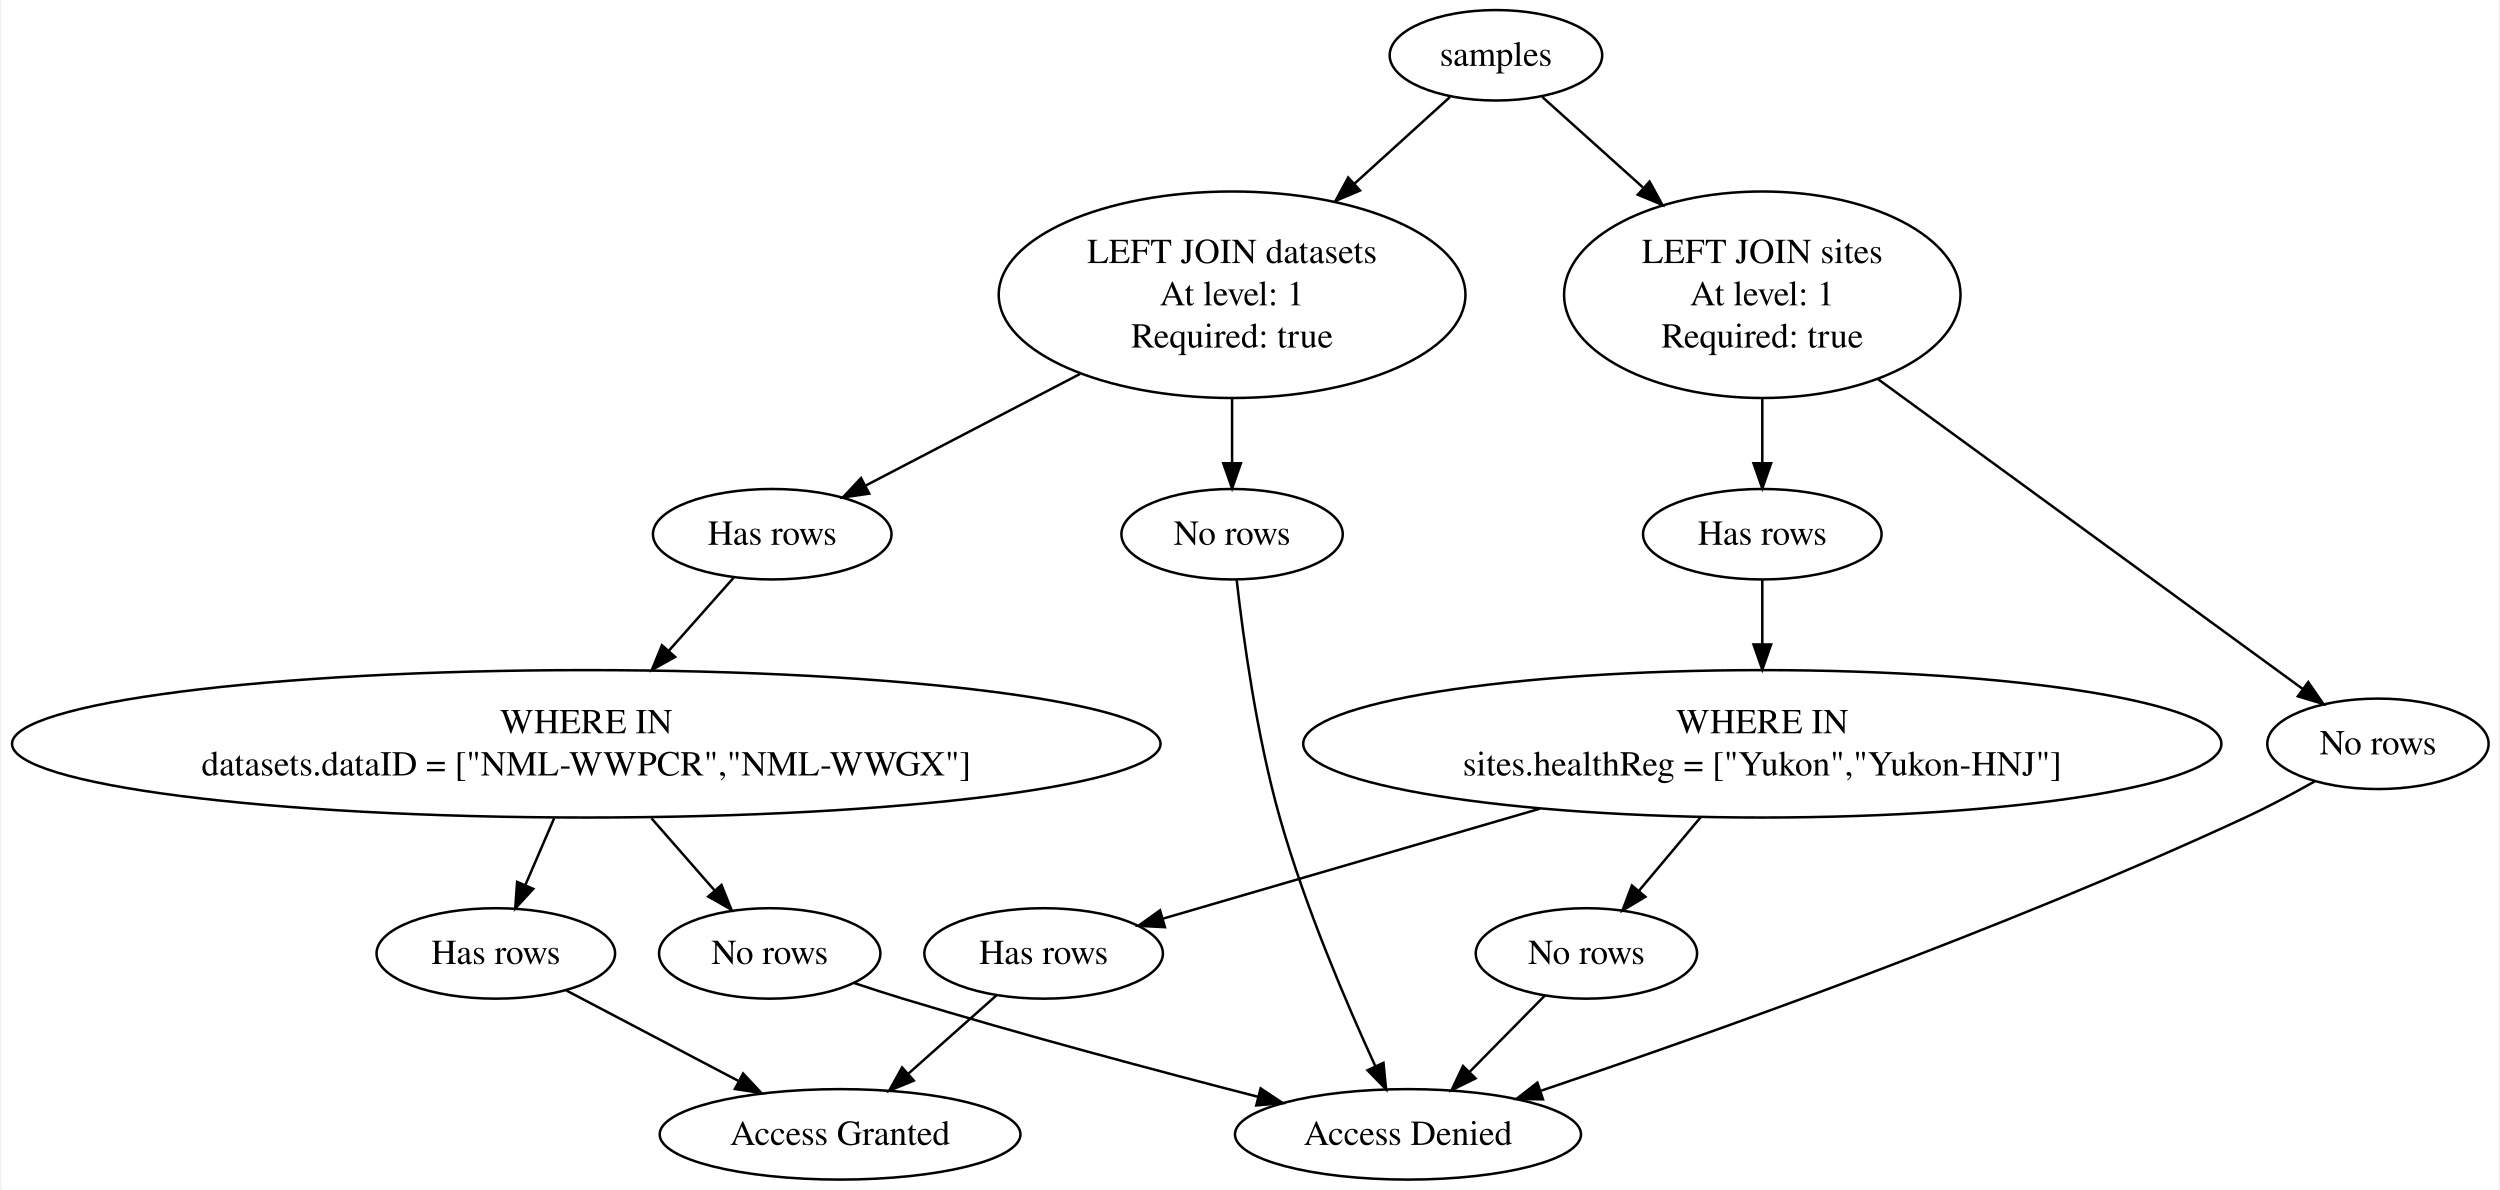
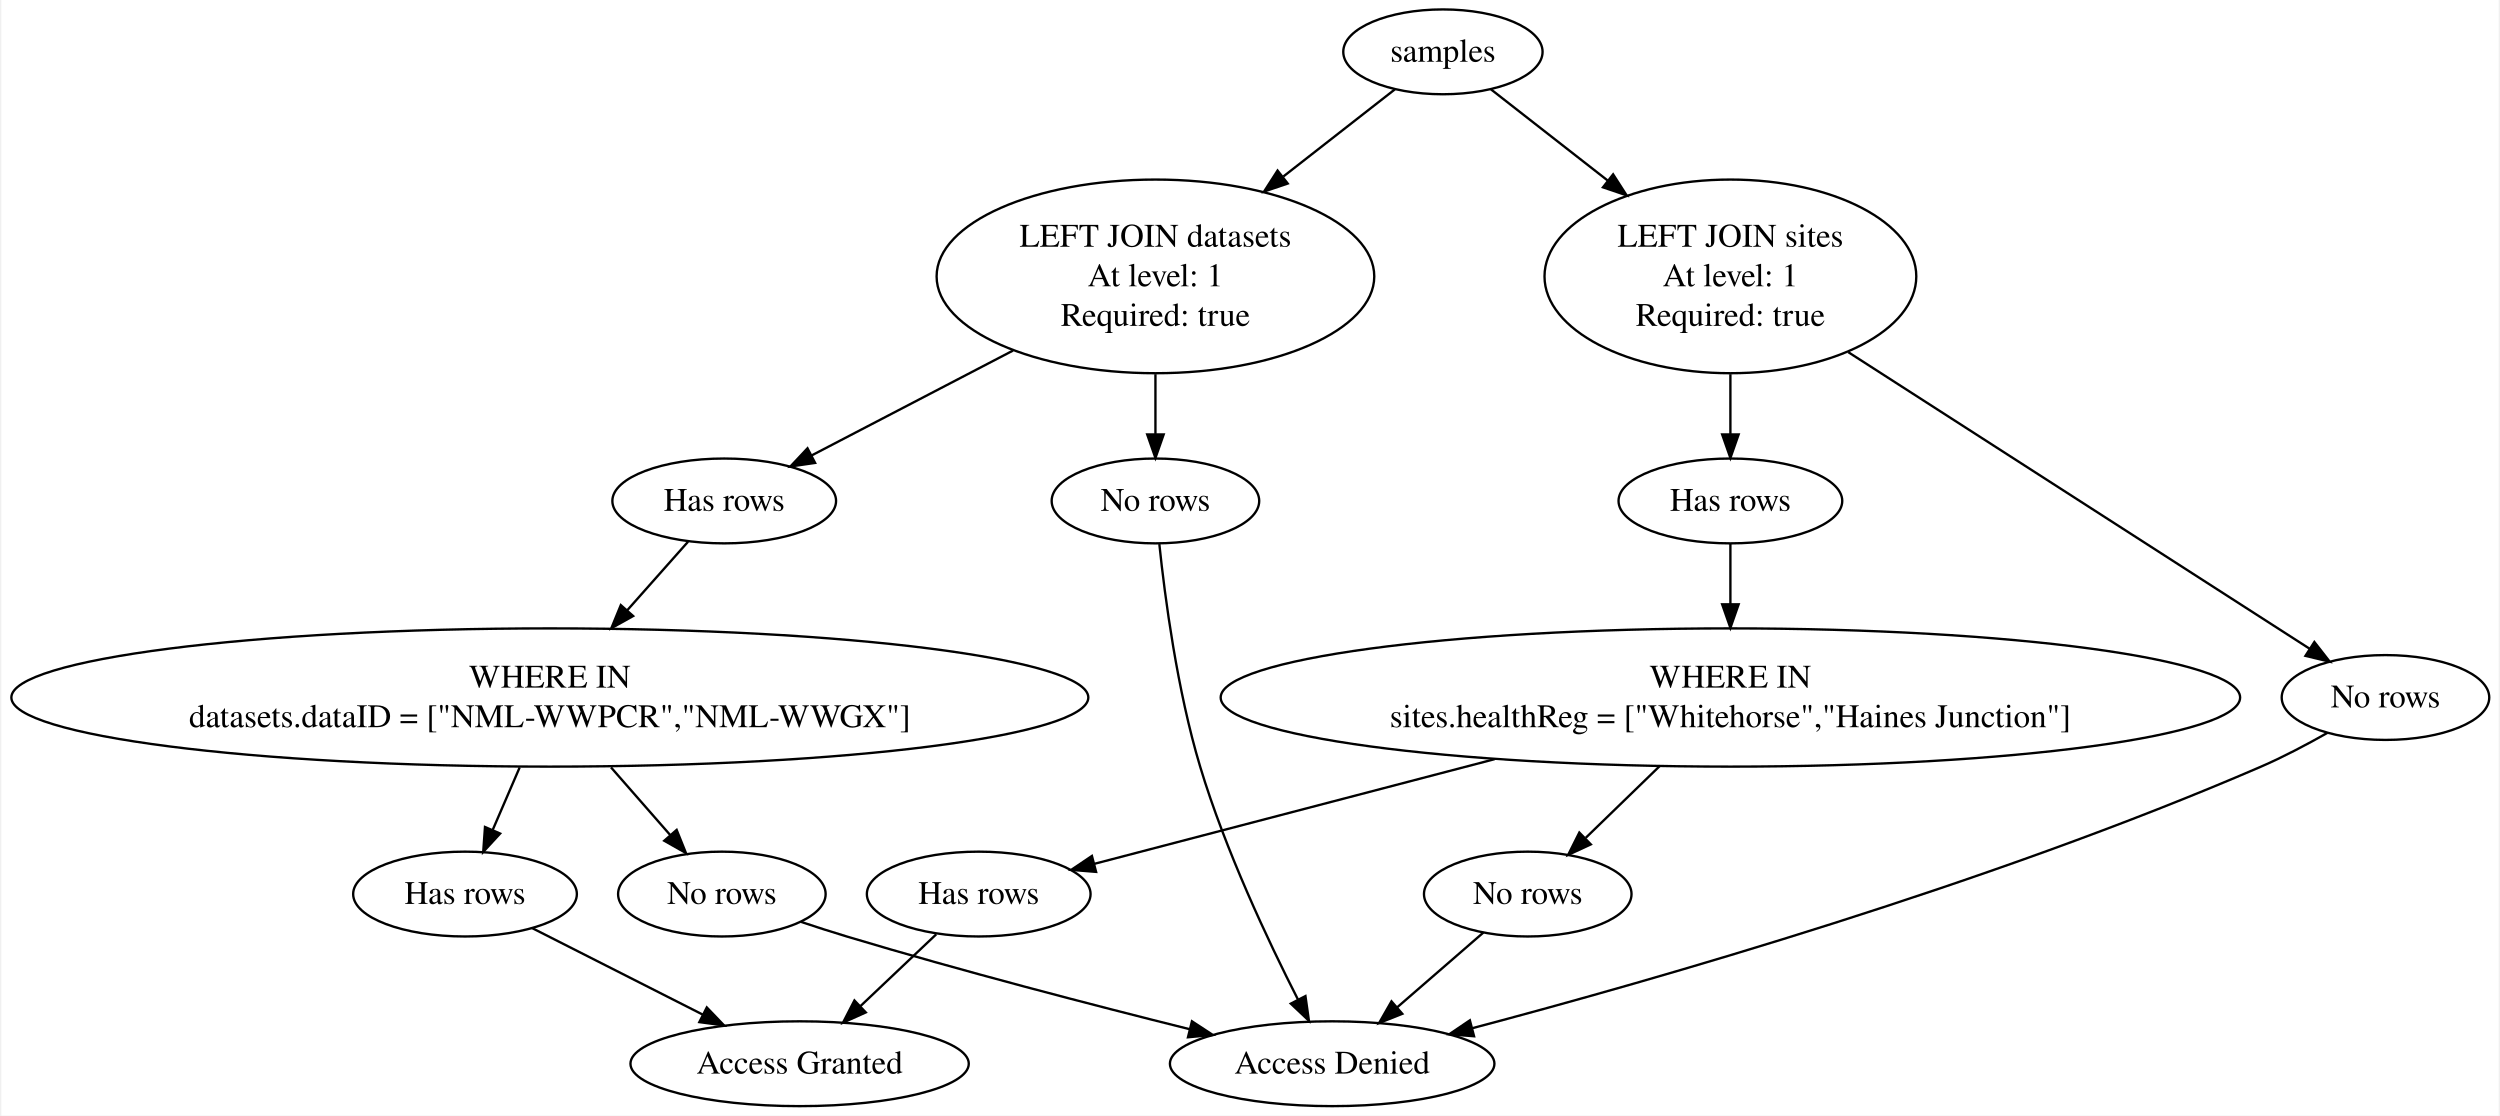
- <svg xmlns="http://www.w3.org/2000/svg" width="994pt" height="473pt" viewBox="0.00 0.00 993.78 473.42">
+ <svg xmlns="http://www.w3.org/2000/svg" width="1060pt" height="473pt" viewBox="0.00 0.00 1059.78 473.42">
  <g id="graph0" class="graph" transform="scale(1 1) rotate(0) translate(4 469.4214)">
-     <polygon fill="#ffffff" stroke="transparent" points="-4,4 -4,-469.421 989.781,-469.421 989.781,4 -4,4" />
+     <polygon fill="#ffffff" stroke="transparent" points="-4,4 -4,-469.421 1055.781,-469.421 1055.781,4 -4,4" />
    <g id="node1" class="node">
-       <ellipse fill="none" stroke="#000000" cx="590.76" cy="-447.421" rx="42.291" ry="18" />
-       <text text-anchor="middle" x="590.76" y="-443.221" font-family="Times,serif" font-size="14.00" fill="#000000">samples</text>
+       <ellipse fill="none" stroke="#000000" cx="607.76" cy="-447.421" rx="42.291" ry="18" />
+       <text text-anchor="middle" x="607.76" y="-443.221" font-family="Times,serif" font-size="14.00" fill="#000000">samples</text>
    </g>
    <g id="node2" class="node">
-       <ellipse fill="none" stroke="#000000" cx="696.76" cy="-352.126" rx="78.888" ry="41.091" />
-       <text text-anchor="middle" x="696.76" y="-364.726" font-family="Times,serif" font-size="14.00" fill="#000000">LEFT JOIN sites</text>
-       <text text-anchor="middle" x="696.76" y="-347.926" font-family="Times,serif" font-size="14.00" fill="#000000">At level: 1</text>
-       <text text-anchor="middle" x="696.76" y="-331.126" font-family="Times,serif" font-size="14.00" fill="#000000">Required: true</text>
+       <ellipse fill="none" stroke="#000000" cx="729.76" cy="-352.126" rx="78.888" ry="41.091" />
+       <text text-anchor="middle" x="729.76" y="-364.726" font-family="Times,serif" font-size="14.00" fill="#000000">LEFT JOIN sites</text>
+       <text text-anchor="middle" x="729.76" y="-347.926" font-family="Times,serif" font-size="14.00" fill="#000000">At level: 1</text>
+       <text text-anchor="middle" x="729.76" y="-331.126" font-family="Times,serif" font-size="14.00" fill="#000000">Required: true</text>
    </g>
    <g id="edge1" class="edge">
-       <path fill="none" stroke="#000000" d="M609.224,-430.822C620.335,-420.834 635.032,-407.621 649.204,-394.88" />
-       <polygon fill="#000000" stroke="#000000" points="651.901,-397.162 656.997,-387.873 647.221,-391.956 651.901,-397.162" />
+       <path fill="none" stroke="#000000" d="M628.18,-431.471C641.768,-420.857 660.273,-406.403 677.768,-392.738" />
+       <polygon fill="#000000" stroke="#000000" points="679.987,-395.446 685.713,-386.532 675.678,-389.929 679.987,-395.446" />
    </g>
    <g id="node10" class="node">
      <ellipse fill="none" stroke="#000000" cx="485.76" cy="-352.126" rx="92.866" ry="41.091" />
      <text text-anchor="middle" x="485.76" y="-364.726" font-family="Times,serif" font-size="14.00" fill="#000000">LEFT JOIN datasets</text>
      <text text-anchor="middle" x="485.76" y="-347.926" font-family="Times,serif" font-size="14.00" fill="#000000">At level: 1</text>
      <text text-anchor="middle" x="485.76" y="-331.126" font-family="Times,serif" font-size="14.00" fill="#000000">Required: true</text>
    </g>
    <g id="edge10" class="edge">
-       <path fill="none" stroke="#000000" d="M572.471,-430.822C561.861,-421.194 547.951,-408.569 534.387,-396.259" />
-       <polygon fill="#000000" stroke="#000000" points="536.668,-393.602 526.91,-389.473 531.963,-398.786 536.668,-393.602" />
+       <path fill="none" stroke="#000000" d="M587.34,-431.471C574.341,-421.317 556.841,-407.648 540.032,-394.518" />
+       <polygon fill="#000000" stroke="#000000" points="541.893,-391.531 531.858,-388.134 537.584,-397.048 541.893,-391.531" />
    </g>
    <g id="node3" class="node">
-       <ellipse fill="none" stroke="#000000" cx="696.76" cy="-256.831" rx="47.47" ry="18" />
-       <text text-anchor="middle" x="696.76" y="-252.631" font-family="Times,serif" font-size="14.00" fill="#000000">Has rows</text>
+       <ellipse fill="none" stroke="#000000" cx="729.76" cy="-256.831" rx="47.47" ry="18" />
+       <text text-anchor="middle" x="729.76" y="-252.631" font-family="Times,serif" font-size="14.00" fill="#000000">Has rows</text>
    </g>
    <g id="edge2" class="edge">
-       <path fill="none" stroke="#000000" d="M696.76,-310.606C696.76,-302.054 696.76,-293.235 696.76,-285.274" />
-       <polygon fill="#000000" stroke="#000000" points="700.26,-285.057 696.76,-275.057 693.26,-285.057 700.26,-285.057" />
+       <path fill="none" stroke="#000000" d="M729.76,-310.606C729.76,-302.054 729.76,-293.235 729.76,-285.274" />
+       <polygon fill="#000000" stroke="#000000" points="733.26,-285.057 729.76,-275.057 726.26,-285.057 733.26,-285.057" />
    </g>
    <g id="node9" class="node">
-       <ellipse fill="none" stroke="#000000" cx="941.76" cy="-173.416" rx="44.041" ry="18" />
-       <text text-anchor="middle" x="941.76" y="-169.216" font-family="Times,serif" font-size="14.00" fill="#000000">No rows</text>
+       <ellipse fill="none" stroke="#000000" cx="1007.76" cy="-173.416" rx="44.041" ry="18" />
+       <text text-anchor="middle" x="1007.76" y="-169.216" font-family="Times,serif" font-size="14.00" fill="#000000">No rows</text>
    </g>
    <g id="edge8" class="edge">
-       <path fill="none" stroke="#000000" d="M742.843,-318.512C792.38,-282.378 869.678,-225.995 911.847,-195.235" />
-       <polygon fill="#000000" stroke="#000000" points="914.025,-197.979 920.042,-189.258 909.9,-192.323 914.025,-197.979" />
+       <path fill="none" stroke="#000000" d="M779.782,-319.97C836.587,-283.453 927.597,-224.948 975.645,-194.061" />
+       <polygon fill="#000000" stroke="#000000" points="977.579,-196.978 984.098,-188.626 973.794,-191.09 977.579,-196.978" />
    </g>
    <g id="node4" class="node">
-       <ellipse fill="none" stroke="#000000" cx="696.76" cy="-173.416" rx="182.702" ry="29.331" />
-       <text text-anchor="middle" x="696.76" y="-177.616" font-family="Times,serif" font-size="14.00" fill="#000000">WHERE IN</text>
-       <text text-anchor="middle" x="696.76" y="-160.816" font-family="Times,serif" font-size="14.00" fill="#000000">sites.healthReg = ["Yukon","Yukon-HNJ"]</text>
+       <ellipse fill="none" stroke="#000000" cx="729.76" cy="-173.416" rx="216.315" ry="29.331" />
+       <text text-anchor="middle" x="729.76" y="-177.616" font-family="Times,serif" font-size="14.00" fill="#000000">WHERE IN</text>
+       <text text-anchor="middle" x="729.76" y="-160.816" font-family="Times,serif" font-size="14.00" fill="#000000">sites.healthReg = ["Whitehorse","Haines Junction"]</text>
    </g>
    <g id="edge3" class="edge">
-       <path fill="none" stroke="#000000" d="M696.76,-238.731C696.76,-231.142 696.76,-221.997 696.76,-212.986" />
-       <polygon fill="#000000" stroke="#000000" points="700.26,-212.959 696.76,-202.959 693.26,-212.959 700.26,-212.959" />
+       <path fill="none" stroke="#000000" d="M729.76,-238.731C729.76,-231.142 729.76,-221.997 729.76,-212.986" />
+       <polygon fill="#000000" stroke="#000000" points="733.26,-212.959 729.76,-202.959 726.26,-212.959 733.26,-212.959" />
    </g>
    <g id="node5" class="node">
      <ellipse fill="none" stroke="#000000" cx="410.76" cy="-90" rx="47.47" ry="18" />
      <text text-anchor="middle" x="410.76" y="-85.8" font-family="Times,serif" font-size="14.00" fill="#000000">Has rows</text>
    </g>
    <g id="edge4" class="edge">
-       <path fill="none" stroke="#000000" d="M608.226,-147.594C558.667,-133.139 498.847,-115.692 458.127,-103.815" />
-       <polygon fill="#000000" stroke="#000000" points="459.04,-100.436 448.46,-100.996 457.08,-107.156 459.04,-100.436" />
+       <path fill="none" stroke="#000000" d="M629.702,-147.251C573.134,-132.459 504.927,-114.624 459.838,-102.833" />
+       <polygon fill="#000000" stroke="#000000" points="460.579,-99.41 450.019,-100.266 458.809,-106.182 460.579,-99.41" />
    </g>
    <g id="node7" class="node">
-       <ellipse fill="none" stroke="#000000" cx="626.76" cy="-90" rx="44.041" ry="18" />
-       <text text-anchor="middle" x="626.76" y="-85.8" font-family="Times,serif" font-size="14.00" fill="#000000">No rows</text>
+       <ellipse fill="none" stroke="#000000" cx="643.76" cy="-90" rx="44.041" ry="18" />
+       <text text-anchor="middle" x="643.76" y="-85.8" font-family="Times,serif" font-size="14.00" fill="#000000">No rows</text>
    </g>
    <g id="edge6" class="edge">
-       <path fill="none" stroke="#000000" d="M672.278,-144.241C664.227,-134.648 655.359,-124.079 647.605,-114.84" />
-       <polygon fill="#000000" stroke="#000000" points="650.236,-112.53 641.126,-107.12 644.873,-117.03 650.236,-112.53" />
+       <path fill="none" stroke="#000000" d="M699.681,-144.241C689.438,-134.306 678.117,-123.325 668.356,-113.856" />
+       <polygon fill="#000000" stroke="#000000" points="670.527,-111.086 660.912,-106.636 665.653,-116.111 670.527,-111.086" />
    </g>
    <g id="node6" class="node">
-       <ellipse fill="none" stroke="#000000" cx="329.76" cy="-18" rx="71.787" ry="18" />
-       <text text-anchor="middle" x="329.76" y="-13.8" font-family="Times,serif" font-size="14.00" fill="#000000">Access Granted</text>
+       <ellipse fill="none" stroke="#000000" cx="334.76" cy="-18" rx="71.787" ry="18" />
+       <text text-anchor="middle" x="334.76" y="-13.8" font-family="Times,serif" font-size="14.00" fill="#000000">Access Granted</text>
    </g>
    <g id="edge5" class="edge">
-       <path fill="none" stroke="#000000" d="M391.974,-73.301C381.569,-64.052 368.45,-52.391 356.945,-42.164" />
-       <polygon fill="#000000" stroke="#000000" points="359.09,-39.388 349.291,-35.36 354.439,-44.62 359.09,-39.388" />
+       <path fill="none" stroke="#000000" d="M392.749,-72.937C383.142,-63.835 371.151,-52.476 360.57,-42.452" />
+       <polygon fill="#000000" stroke="#000000" points="362.836,-39.777 353.17,-35.441 358.022,-44.859 362.836,-39.777" />
    </g>
    <g id="node8" class="node">
-       <ellipse fill="none" stroke="#000000" cx="555.76" cy="-18" rx="68.858" ry="18" />
-       <text text-anchor="middle" x="555.76" y="-13.8" font-family="Times,serif" font-size="14.00" fill="#000000">Access Denied</text>
+       <ellipse fill="none" stroke="#000000" cx="560.76" cy="-18" rx="68.858" ry="18" />
+       <text text-anchor="middle" x="560.76" y="-13.8" font-family="Times,serif" font-size="14.00" fill="#000000">Access Denied</text>
    </g>
    <g id="edge7" class="edge">
-       <path fill="none" stroke="#000000" d="M610.293,-73.301C601.414,-64.296 590.279,-53.005 580.39,-42.977" />
-       <polygon fill="#000000" stroke="#000000" points="582.642,-40.276 573.129,-35.613 577.658,-45.191 582.642,-40.276" />
+       <path fill="none" stroke="#000000" d="M624.926,-73.662C614.097,-64.268 600.298,-52.298 588.274,-41.867" />
+       <polygon fill="#000000" stroke="#000000" points="590.524,-39.186 580.677,-35.277 585.937,-44.474 590.524,-39.186" />
    </g>
    <g id="edge9" class="edge">
-       <path fill="none" stroke="#000000" d="M916.538,-158.439C907.873,-153.558 898.021,-148.294 888.76,-144 792.351,-99.293 675.245,-57.806 608.724,-35.378" />
-       <polygon fill="#000000" stroke="#000000" points="609.483,-31.941 598.889,-32.077 607.256,-38.577 609.483,-31.941" />
+       <path fill="none" stroke="#000000" d="M983.198,-158.46C974.416,-153.471 964.323,-148.135 954.76,-144 839.711,-94.255 698.398,-53.773 620.111,-33.045" />
+       <polygon fill="#000000" stroke="#000000" points="620.98,-29.655 610.419,-30.495 619.199,-36.425 620.98,-29.655" />
    </g>
    <g id="node11" class="node">
      <ellipse fill="none" stroke="#000000" cx="302.76" cy="-256.831" rx="47.47" ry="18" />
      <text text-anchor="middle" x="302.76" y="-252.631" font-family="Times,serif" font-size="14.00" fill="#000000">Has rows</text>
    </g>
    <g id="edge11" class="edge">
      <path fill="none" stroke="#000000" d="M425.332,-320.659C397.083,-305.949 364.351,-288.904 339.821,-276.13" />
      <polygon fill="#000000" stroke="#000000" points="341.334,-272.972 330.848,-271.458 338.101,-279.181 341.334,-272.972" />
    </g>
    <g id="node15" class="node">
      <ellipse fill="none" stroke="#000000" cx="485.76" cy="-256.831" rx="44.041" ry="18" />
      <text text-anchor="middle" x="485.76" y="-252.631" font-family="Times,serif" font-size="14.00" fill="#000000">No rows</text>
    </g>
    <g id="edge17" class="edge">
      <path fill="none" stroke="#000000" d="M485.76,-310.606C485.76,-302.054 485.76,-293.235 485.76,-285.274" />
      <polygon fill="#000000" stroke="#000000" points="489.26,-285.057 485.76,-275.057 482.26,-285.057 489.26,-285.057" />
    </g>
    <g id="node12" class="node">
      <ellipse fill="none" stroke="#000000" cx="228.76" cy="-173.416" rx="228.52" ry="29.331" />
      <text text-anchor="middle" x="228.76" y="-177.616" font-family="Times,serif" font-size="14.00" fill="#000000">WHERE IN</text>
      <text text-anchor="middle" x="228.76" y="-160.816" font-family="Times,serif" font-size="14.00" fill="#000000">datasets.dataID = ["NML-WWPCR","NML-WWGX"]</text>
    </g>
    <g id="edge12" class="edge">
      <path fill="none" stroke="#000000" d="M287.427,-239.548C279.938,-231.105 270.62,-220.602 261.632,-210.47" />
      <polygon fill="#000000" stroke="#000000" points="264.112,-207.992 254.858,-202.834 258.876,-212.637 264.112,-207.992" />
    </g>
    <g id="node13" class="node">
      <ellipse fill="none" stroke="#000000" cx="192.76" cy="-90" rx="47.47" ry="18" />
      <text text-anchor="middle" x="192.76" y="-85.8" font-family="Times,serif" font-size="14.00" fill="#000000">Has rows</text>
    </g>
    <g id="edge13" class="edge">
      <path fill="none" stroke="#000000" d="M215.966,-143.772C212.248,-135.155 208.205,-125.787 204.551,-117.321" />
      <polygon fill="#000000" stroke="#000000" points="207.659,-115.689 200.483,-107.895 201.232,-118.463 207.659,-115.689" />
    </g>
    <g id="node14" class="node">
      <ellipse fill="none" stroke="#000000" cx="301.76" cy="-90" rx="44.041" ry="18" />
      <text text-anchor="middle" x="301.76" y="-85.8" font-family="Times,serif" font-size="14.00" fill="#000000">No rows</text>
    </g>
    <g id="edge15" class="edge">
      <path fill="none" stroke="#000000" d="M254.703,-143.772C262.944,-134.355 271.97,-124.04 279.894,-114.986" />
      <polygon fill="#000000" stroke="#000000" points="282.575,-117.238 286.526,-107.407 277.307,-112.628 282.575,-117.238" />
    </g>
    <g id="edge14" class="edge">
-       <path fill="none" stroke="#000000" d="M220.815,-75.256C240.542,-64.888 267.242,-50.856 289.272,-39.278" />
-       <polygon fill="#000000" stroke="#000000" points="291.17,-42.235 298.394,-34.484 287.914,-36.038 291.17,-42.235" />
+       <path fill="none" stroke="#000000" d="M221.155,-75.603C241.947,-65.06 270.475,-50.595 293.741,-38.798" />
+       <polygon fill="#000000" stroke="#000000" points="295.362,-41.901 302.698,-34.257 292.196,-35.657 295.362,-41.901" />
    </g>
    <g id="edge16" class="edge">
-       <path fill="none" stroke="#000000" d="M335.299,-78.243C341.734,-76.091 348.437,-73.921 354.76,-72 401.931,-57.67 455.914,-43.276 496.05,-32.957" />
-       <polygon fill="#000000" stroke="#000000" points="497.124,-36.295 505.944,-30.424 495.388,-29.514 497.124,-36.295" />
+       <path fill="none" stroke="#000000" d="M335.289,-78.212C341.726,-76.063 348.432,-73.901 354.76,-72 403.336,-57.404 459.009,-42.944 500.221,-32.666" />
+       <polygon fill="#000000" stroke="#000000" points="501.247,-36.018 510.108,-30.211 499.56,-29.224 501.247,-36.018" />
    </g>
    <g id="edge18" class="edge">
-       <path fill="none" stroke="#000000" d="M487.595,-238.585C490.142,-216.048 495.513,-176.685 504.76,-144 514.685,-108.918 531.205,-70.291 542.745,-45.174" />
-       <polygon fill="#000000" stroke="#000000" points="546.003,-46.468 547.051,-35.925 539.657,-43.514 546.003,-46.468" />
+       <path fill="none" stroke="#000000" d="M487.413,-238.532C489.778,-215.942 494.964,-176.525 504.76,-144 515.411,-108.635 533.565,-70.13 546.309,-45.117" />
+       <polygon fill="#000000" stroke="#000000" points="549.422,-46.716 550.901,-36.225 543.202,-43.504 549.422,-46.716" />
    </g>
  </g>
</svg>
